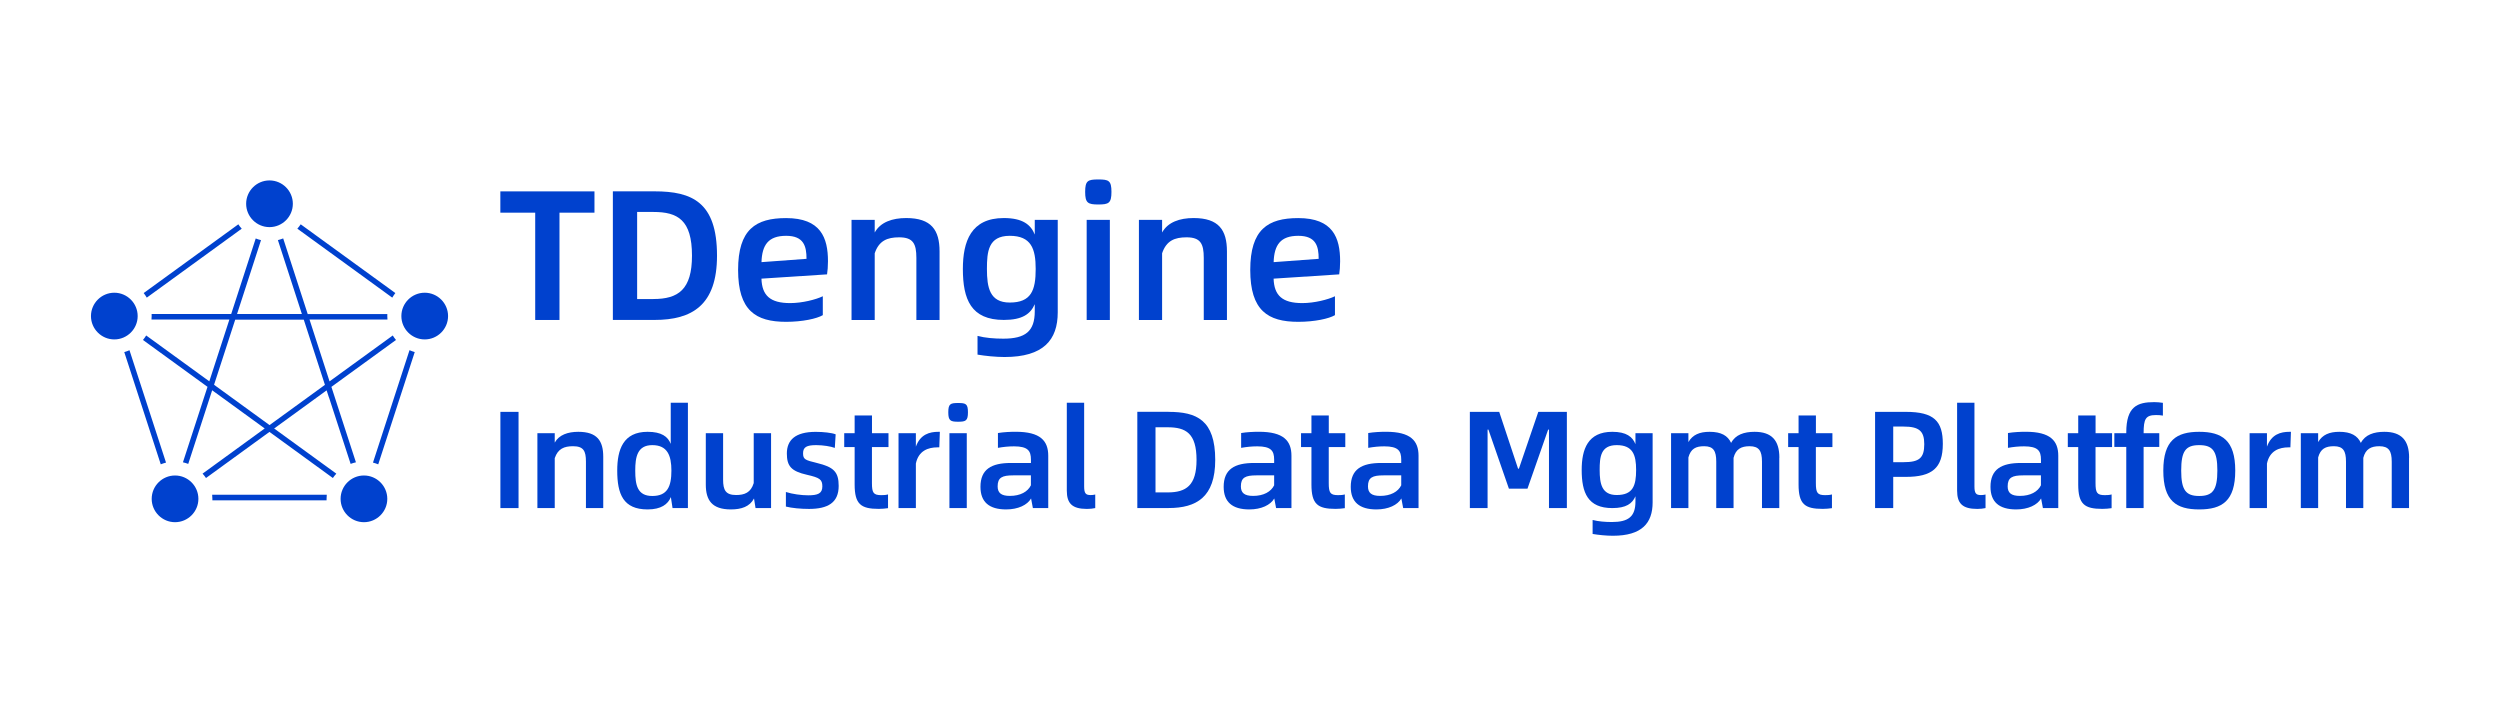
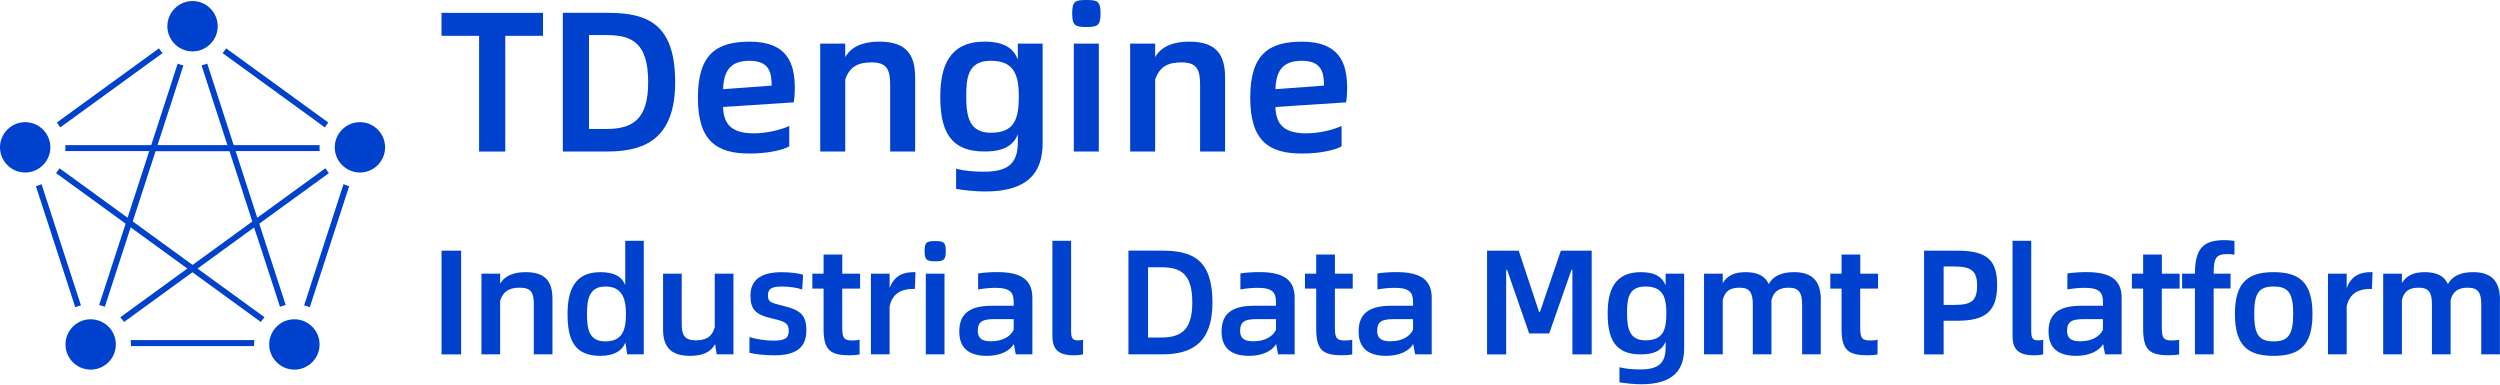
- <svg xmlns="http://www.w3.org/2000/svg" version="1.1" viewBox="0 0 595.28 169.89">
+ <svg xmlns="http://www.w3.org/2000/svg" version="1.1" viewBox="0 0 551.98 84.84">
  <g fill="#0041ce">
-     <path d="m141.56 50.64h-8.34v25.55h-5.78v-25.55h-8.3v-5.07h22.41v5.07z" />
-     <path d="m155.86 45.56c8.91 0 14.87 2.56 14.87 15.31 0 11.82-5.96 15.31-14.87 15.31h-9.93v-30.62h9.93zm-0.27 25.64c5.91 0 9.18-2.25 9.18-10.32 0-8.52-3.4-10.41-9.18-10.41h-3.88v20.74h3.88z" />
-     <path d="M196.93,65.33l-15.62,1.02c.13,4.01,2.07,5.82,6.84,5.82,2.87,0,6.13-.84,7.77-1.63v4.5c-1.41.84-4.85,1.59-8.74,1.59-7.24,0-11.43-2.69-11.43-12.35s4.19-12.35,11.43-12.35c8.25,0,9.97,4.68,9.97,10.28,0,1.19-.09,2.29-.22,3.13ZM192.04,61.62c0-2.96-.62-5.47-4.85-5.47s-5.74,2.16-5.87,6.27l10.72-.79Z" />
-     <path d="M223.72,59.86v16.33h-5.52v-14.78c0-3.35-.75-4.9-4.1-4.9-2.82,0-4.81.79-5.82,3.8v15.88h-5.52v-23.83h5.52v3c1.37-2.47,4.19-3.44,7.5-3.44,6,0,7.94,2.87,7.94,7.94Z" />
-     <path d="M251.86,52.36v22.02c0,6.57-3.4,10.63-12.66,10.63-2.12,0-4.68-.27-6.44-.57v-4.46c1.81.49,4.06.66,6.13.66,5.25,0,7.5-1.72,7.5-6.53v-1.68c-1.02,2.34-2.96,3.75-7.37,3.75-7.81,0-9.75-4.9-9.75-12.13,0-6.57,1.94-12.13,9.75-12.13,4.5,0,6.44,1.59,7.37,3.93v-3.49h5.47ZM246.61,64.05c0-4.81-1.06-7.9-6.18-7.9s-5.43,3.79-5.43,7.9c0,4.41.66,7.99,5.43,7.99,5.12,0,6.18-2.91,6.18-7.99Z" />
-     <path d="M258.39,45.69c0-2.69.66-2.96,3.13-2.96s3.13.26,3.13,2.96-.66,3-3.13,3-3.13-.35-3.13-3ZM258.75,52.36h5.52v23.83h-5.52v-23.83Z" />
-     <path d="M292.15,59.86v16.33h-5.52v-14.78c0-3.35-.75-4.9-4.1-4.9-2.82,0-4.81.79-5.82,3.8v15.88h-5.52v-23.83h5.52v3c1.37-2.47,4.19-3.44,7.5-3.44,6,0,7.94,2.87,7.94,7.94Z" />
-     <path d="M318.88,65.33l-15.62,1.02c.13,4.01,2.07,5.82,6.84,5.82,2.87,0,6.13-.84,7.77-1.63v4.5c-1.41.84-4.85,1.59-8.74,1.59-7.24,0-11.43-2.69-11.43-12.35s4.19-12.35,11.43-12.35c8.25,0,9.97,4.68,9.97,10.28,0,1.19-.09,2.29-.22,3.13ZM313.99,61.62c0-2.96-.62-5.47-4.85-5.47s-5.74,2.16-5.87,6.27l10.72-.79Z" />
-     <path d="M64.17,42.96c3.06,0,5.56,2.5,5.56,5.56s-2.5,5.56-5.56,5.56-5.56-2.5-5.56-5.56,2.5-5.56,5.56-5.56h0ZM27.22,69.7c3.06,0,5.56,2.5,5.56,5.56s-2.5,5.56-5.56,5.56-5.56-2.5-5.56-5.56,2.5-5.56,5.56-5.56h0ZM41.68,113.22c3.06,0,5.56,2.5,5.56,5.56s-2.5,5.56-5.56,5.56-5.56-2.5-5.56-5.56,2.5-5.56,5.56-5.56h0ZM86.66,113.22c3.06,0,5.56,2.5,5.56,5.56s-2.5,5.56-5.56,5.56-5.56-2.5-5.56-5.56,2.5-5.56,5.56-5.56h0ZM72.33,76.11h-16.32s-5.04,15.51-5.04,15.51l13.21,9.6,13.19-9.58-5.04-15.53h0ZM56.44,74.78l5.71-17.6c-.43-.1-.85-.23-1.26-.4l-5.84,17.99h-18.95c0,.16.01.32.01.49,0,.28-.01.56-.04.83h18.55s-4.78,14.71-4.78,14.71l-15.03-10.92c-.23.38-.49.73-.77,1.07l12.78,9.28h0s2.59,1.88,2.59,1.88l-.81,2.48h0s-5.04,15.49-5.04,15.49c.43.1.86.22,1.26.38l5.7-17.53,12.51,9.09-14.8,10.76c.3.32.57.67.82,1.04l15.11-10.98,15.1,10.98c.25-.37.52-.71.82-1.04l-14.8-10.75,12.49-9.08.54,1.66h.02s5.16,15.85,5.16,15.85c.41-.16.83-.28,1.26-.38l-5.84-17.96,2.57-1.87,12.81-9.3c-.28-.34-.54-.69-.77-1.07l-12.44,9.03-.35.26-2.26,1.64-4.77-14.72h18.56c-.03-.27-.04-.56-.04-.84,0-.16,0-.31.01-.47h-18.96s-5.84-18.01-5.84-18.01c-.41.16-.83.29-1.26.4l5.71,17.6h-15.46ZM34.21,69.78l22.54-16.37c.24.37.51.72.81,1.04l-22.61,16.42c-.22-.38-.47-.75-.74-1.09h0ZM38.28,110.57l-8.69-26.73c.43-.12.84-.27,1.24-.45l8.7,26.76c-.43.11-.85.25-1.25.41h0ZM77.77,119.14h-27.2c0-.12,0-.24,0-.36,0-.33-.02-.65-.05-.97h27.29c-.03.32-.05.64-.05.97,0,.12,0,.24,0,.36h0ZM98.75,83.84l-8.69,26.73c-.4-.17-.82-.31-1.25-.42l8.7-26.77c.4.18.81.33,1.24.45h0ZM71.6,53.41l22.54,16.37c-.27.35-.52.71-.74,1.09l-22.6-16.42c.29-.33.56-.68.81-1.05h0ZM101.13,69.7c3.06,0,5.56,2.5,5.56,5.56s-2.5,5.56-5.56,5.56-5.56-2.5-5.56-5.56,2.5-5.56,5.56-5.56h0Z" fill-rule="evenodd" />
-     <path d="m119.15 98.07h4.32v22.91h-4.32v-22.91z" />
-     <path d="M143.64,108.76v12.21h-4.12v-11.06c0-2.51-.56-3.66-3.07-3.66-2.11,0-3.6.59-4.36,2.84v11.88h-4.13v-17.82h4.13v2.24c1.02-1.85,3.13-2.57,5.61-2.57,4.49,0,5.94,2.15,5.94,5.94Z" />
-     <path d="M163.8,95.89v25.08h-3.66l-.4-2.61c-.69,1.72-2.34,2.94-5.54,2.94-5.81,0-7.23-3.66-7.23-9.24,0-5.02,1.42-9.24,7.23-9.24,3.3,0,4.82,1.12,5.51,2.87v-9.8h4.09ZM159.87,112.06c0-3.6-.96-6.07-4.55-6.07s-4.06,2.87-4.06,6.07c0,3.43.5,6.04,4.06,6.04s4.55-2.21,4.55-6.04Z" />
-     <path d="M183.6,103.15v17.82h-3.7l-.36-2.28c-1.02,1.95-3,2.61-5.51,2.61-4.49,0-5.97-2.18-5.97-5.91v-12.24h4.12v11.06c0,2.47.59,3.66,3.1,3.66,1.98,0,3.5-.56,4.19-2.84v-11.88h4.13Z" />
-     <path d="M187.13,120.61v-3.46c1.55.5,3.7.79,5.31.79,2.28,0,3.37-.43,3.37-2.11s-.63-2.08-3.63-2.77c-3.83-.86-4.82-2.11-4.82-5.08,0-3.2,2.01-5.15,6.87-5.15,1.88,0,3.86.23,4.75.59l-.2,3.23c-.96-.36-2.81-.66-4.42-.66-2.28,0-3.14.46-3.14,1.95s.56,1.62,3.33,2.31c3.96.96,5.15,2.11,5.15,5.45,0,3.99-2.57,5.48-7.06,5.48-1.98,0-4.09-.2-5.51-.56Z" />
-     <path d="M207.62,106.45v8.58c0,2.31.36,2.87,2.21,2.87.63,0,1.12-.03,1.62-.17v3.27c-.69.1-1.45.17-2.21.17-4.26,0-5.74-1.12-5.74-5.81v-8.91h-2.48v-3.3h2.48v-4.22h4.13v4.22h3.93v3.3h-3.93Z" />
-     <path d="M223.79,102.82l-.13,3.7h-.43c-2.21,0-4.52.79-5.15,3.86v10.59h-4.13v-17.82h4.13v3.2c1.06-2.94,3.27-3.53,5.35-3.53h.36Z" />
-     <path d="M225.8,98.17c0-2.01.5-2.21,2.34-2.21s2.34.2,2.34,2.21-.5,2.25-2.34,2.25-2.34-.26-2.34-2.25ZM226.07,103.15h4.13v17.82h-4.13v-17.82Z" />
-     <path d="M249.6,108.53v12.44h-3.66l-.43-2.28c-.89,1.55-3.07,2.61-5.94,2.61-4.06,0-6.11-1.78-6.11-5.38,0-4.19,2.61-5.68,7.23-5.68h4.79v-.79c0-2.11-.73-3.17-4.03-3.17-1.29,0-2.54.13-3.83.36v-3.53c1.35-.23,2.97-.3,4.26-.3,5.84,0,7.72,2.15,7.72,5.71ZM245.47,115.53v-2.34h-4.22c-2.61,0-3.7.5-3.7,2.61,0,1.55.83,2.28,2.91,2.28,2.51,0,4.26-.99,5.02-2.54Z" />
-     <path d="M254.02,116.82v-20.93h4.13v19.94c0,1.68.4,2.05,1.55,2.05.36,0,.73-.03,1.09-.13v3.23c-.59.13-1.25.2-1.98.2-3.53,0-4.79-1.32-4.79-4.36Z" />
-     <path d="m278.24 98.07c6.67 0 11.12 1.91 11.12 11.45 0 8.85-4.46 11.45-11.12 11.45h-7.43v-22.91h7.43zm-0.2 19.18c4.42 0 6.87-1.68 6.87-7.72 0-6.37-2.54-7.79-6.87-7.79h-2.9v15.51h2.9z" />
-     <path d="M307.51,108.53v12.44h-3.66l-.43-2.28c-.89,1.55-3.07,2.61-5.94,2.61-4.06,0-6.11-1.78-6.11-5.38,0-4.19,2.61-5.68,7.23-5.68h4.79v-.79c0-2.11-.73-3.17-4.03-3.17-1.29,0-2.54.13-3.83.36v-3.53c1.35-.23,2.97-.3,4.26-.3,5.84,0,7.72,2.15,7.72,5.71ZM303.39,115.53v-2.34h-4.22c-2.61,0-3.7.5-3.7,2.61,0,1.55.83,2.28,2.91,2.28,2.51,0,4.26-.99,5.02-2.54Z" />
-     <path d="M316.39,106.45v8.58c0,2.31.36,2.87,2.21,2.87.63,0,1.12-.03,1.62-.17v3.27c-.69.1-1.45.17-2.21.17-4.26,0-5.74-1.12-5.74-5.81v-8.91h-2.48v-3.3h2.48v-4.22h4.13v4.22h3.93v3.3h-3.93Z" />
-     <path d="M337.77,108.53v12.44h-3.66l-.43-2.28c-.89,1.55-3.07,2.61-5.94,2.61-4.06,0-6.11-1.78-6.11-5.38,0-4.19,2.61-5.68,7.23-5.68h4.79v-.79c0-2.11-.73-3.17-4.03-3.17-1.29,0-2.54.13-3.83.36v-3.53c1.35-.23,2.97-.3,4.26-.3,5.84,0,7.72,2.15,7.72,5.71ZM333.65,115.53v-2.34h-4.22c-2.61,0-3.7.5-3.7,2.61,0,1.55.83,2.28,2.91,2.28,2.51,0,4.26-.99,5.02-2.54Z" />
-     <path d="M349.98,98.07h7l4.49,13.53h.2l4.62-13.53h6.8v22.91h-4.26v-18.68h-.2l-4.92,14.06h-4.42l-4.88-14.06h-.2v18.68h-4.22v-22.91Z" />
-     <path d="M393.51,103.15v16.47c0,4.92-2.54,7.95-9.47,7.95-1.58,0-3.5-.2-4.82-.43v-3.33c1.35.36,3.04.49,4.59.49,3.93,0,5.61-1.29,5.61-4.88v-1.25c-.76,1.75-2.21,2.81-5.51,2.81-5.84,0-7.29-3.66-7.29-9.08,0-4.92,1.45-9.08,7.29-9.08,3.37,0,4.82,1.19,5.51,2.94v-2.61h4.09ZM389.58,111.9c0-3.6-.79-5.91-4.62-5.91s-4.06,2.84-4.06,5.91c0,3.3.5,5.97,4.06,5.97,3.83,0,4.62-2.18,4.62-5.97Z" />
-     <path d="M423.67,108.99v11.98h-4.12v-11.06c0-2.51-.69-3.66-2.94-3.66-1.98,0-3.3.66-3.83,2.77v11.95h-4.12v-11.06c0-2.51-.66-3.66-2.87-3.66-1.98,0-3.2.59-3.76,2.67v12.05h-4.13v-17.82h4.13v2.11c1.02-1.75,2.67-2.44,5.05-2.44,2.77,0,4.32.92,5.12,2.64,1.02-1.95,3.1-2.64,5.58-2.64,4.09,0,5.91,2.05,5.91,6.17Z" />
-     <path d="M432.38,106.45v8.58c0,2.31.36,2.87,2.21,2.87.63,0,1.12-.03,1.62-.17v3.27c-.69.1-1.45.17-2.21.17-4.26,0-5.74-1.12-5.74-5.81v-8.91h-2.48v-3.3h2.48v-4.22h4.13v4.22h3.93v3.3h-3.93Z" />
-     <path d="m446.47 98.07h7.33c6.73 0 8.81 2.21 8.81 7.62 0 5.78-2.57 7.86-8.81 7.86h-3v7.43h-4.32v-22.91zm6.8 11.98c3.7 0 4.92-0.96 4.92-4.29 0-3.14-1.25-4.19-4.92-4.19h-2.47v8.48h2.47z" />
-     <path d="M466.01,116.82v-20.93h4.13v19.94c0,1.68.4,2.05,1.55,2.05.36,0,.73-.03,1.09-.13v3.23c-.59.13-1.25.2-1.98.2-3.53,0-4.79-1.32-4.79-4.36Z" />
-     <path d="M490.1,108.53v12.44h-3.66l-.43-2.28c-.89,1.55-3.07,2.61-5.94,2.61-4.06,0-6.11-1.78-6.11-5.38,0-4.19,2.61-5.68,7.23-5.68h4.79v-.79c0-2.11-.73-3.17-4.03-3.17-1.29,0-2.54.13-3.83.36v-3.53c1.35-.23,2.97-.3,4.26-.3,5.84,0,7.72,2.15,7.72,5.71ZM485.97,115.53v-2.34h-4.22c-2.61,0-3.7.5-3.7,2.61,0,1.55.83,2.28,2.91,2.28,2.51,0,4.26-.99,5.02-2.54Z" />
-     <path d="M498.97,106.45v8.58c0,2.31.36,2.87,2.21,2.87.63,0,1.12-.03,1.62-.17v3.27c-.69.1-1.45.17-2.21.17-4.26,0-5.74-1.12-5.74-5.81v-8.91h-2.48v-3.3h2.48v-4.22h4.13v4.22h3.93v3.3h-3.93Z" />
-     <path d="M510.42,103.15h3.73v3.27h-3.73v14.55h-4.13v-14.55h-2.84v-3.27h2.84v-.17c0-6.17,2.61-7.23,6.67-7.23.69,0,1.39.07,2.05.17v3.04c-.5-.1-1.06-.13-1.62-.13-2.48,0-2.97.89-2.97,4.32Z" />
-     <path d="m515.11 112.06c0-7.23 3.14-9.24 8.55-9.24s8.58 2.01 8.58 9.24-3.13 9.24-8.58 9.24-8.55-2.01-8.55-9.24zm12.87 0c0-4.62-1.06-6.07-4.32-6.07s-4.29 1.45-4.29 6.07 1.09 6.04 4.29 6.04 4.32-1.42 4.32-6.04z" />
-     <path d="M545.5,102.82l-.13,3.7h-.43c-2.21,0-4.52.79-5.15,3.86v10.59h-4.13v-17.82h4.13v3.2c1.06-2.94,3.27-3.53,5.35-3.53h.36Z" />
-     <path d="M573.62,108.99v11.98h-4.12v-11.06c0-2.51-.69-3.66-2.94-3.66-1.98,0-3.3.66-3.83,2.77v11.95h-4.12v-11.06c0-2.51-.66-3.66-2.87-3.66-1.98,0-3.2.59-3.76,2.67v12.05h-4.13v-17.82h4.13v2.11c1.02-1.75,2.67-2.44,5.05-2.44,2.77,0,4.32.92,5.12,2.64,1.02-1.95,3.1-2.64,5.58-2.64,4.09,0,5.91,2.05,5.91,6.17Z" />
+     <path d="M119.9,7.91h-8.34v25.55h-5.78V7.91h-8.3V2.84h22.41v5.07h0Z" />
+     <path d="M134.2,2.83c8.91,0,14.87,2.56,14.87,15.31,0,11.82-5.96,15.31-14.87,15.31h-9.93V2.83h9.93ZM133.93,28.47c5.91,0,9.18-2.25,9.18-10.32,0-8.52-3.4-10.41-9.18-10.41h-3.88v20.74h3.88Z" />
+     <path d="M175.27,22.6l-15.62,1.02c.13,4.01,2.07,5.82,6.84,5.82,2.87,0,6.13-.84,7.77-1.63v4.5c-1.41.84-4.85,1.59-8.74,1.59-7.24,0-11.43-2.69-11.43-12.35s4.19-12.35,11.43-12.35c8.25,0,9.97,4.68,9.97,10.28,0,1.19-.09,2.29-.22,3.13h0ZM170.38,18.89c0-2.96-.62-5.47-4.85-5.47s-5.74,2.16-5.87,6.27l10.72-.79h0Z" />
+     <path d="M202.06,17.13v16.33h-5.52v-14.78c0-3.35-.75-4.9-4.1-4.9-2.82,0-4.81.79-5.82,3.8v15.88h-5.52V9.63h5.52v3c1.37-2.47,4.19-3.44,7.5-3.44,6,0,7.94,2.87,7.94,7.94h0Z" />
+     <path d="M230.2,9.63v22.02c0,6.57-3.4,10.63-12.66,10.63-2.12,0-4.68-.27-6.44-.57v-4.46c1.81.49,4.06.66,6.13.66,5.25,0,7.5-1.72,7.5-6.53v-1.68c-1.02,2.34-2.96,3.75-7.37,3.75-7.81,0-9.75-4.9-9.75-12.13,0-6.57,1.94-12.13,9.75-12.13,4.5,0,6.44,1.59,7.37,3.93v-3.49s5.47,0,5.47,0ZM224.95,21.32c0-4.81-1.06-7.9-6.18-7.9s-5.43,3.79-5.43,7.9c0,4.41.66,7.99,5.43,7.99,5.12,0,6.18-2.91,6.18-7.99Z" />
+     <path d="M236.73,2.96c0-2.69.66-2.96,3.13-2.96s3.13.26,3.13,2.96-.66,3-3.13,3-3.13-.35-3.13-3ZM237.09,9.63h5.52v23.83h-5.52V9.63Z" />
+     <path d="M270.49,17.13v16.33h-5.52v-14.78c0-3.35-.75-4.9-4.1-4.9-2.82,0-4.81.79-5.82,3.8v15.88h-5.52V9.63h5.52v3c1.37-2.47,4.19-3.44,7.5-3.44,6,0,7.94,2.87,7.94,7.94Z" />
+     <path d="M297.22,22.6l-15.62,1.02c.13,4.01,2.07,5.82,6.84,5.82,2.87,0,6.13-.84,7.77-1.63v4.5c-1.41.84-4.85,1.59-8.74,1.59-7.24,0-11.43-2.69-11.43-12.35s4.19-12.35,11.43-12.35c8.25,0,9.97,4.68,9.97,10.28,0,1.19-.09,2.29-.22,3.13h0ZM292.33,18.89c0-2.96-.62-5.47-4.85-5.47s-5.74,2.16-5.87,6.27l10.72-.79h0Z" />
+     <path d="M42.51.23c3.06,0,5.56,2.5,5.56,5.56s-2.5,5.56-5.56,5.56-5.56-2.5-5.56-5.56S39.45.23,42.51.23h0ZM5.56,26.97c3.06,0,5.56,2.5,5.56,5.56s-2.5,5.56-5.56,5.56-5.56-2.5-5.56-5.56,2.5-5.56,5.56-5.56h0ZM20.02,70.49c3.06,0,5.56,2.5,5.56,5.56s-2.5,5.56-5.56,5.56-5.56-2.5-5.56-5.56,2.5-5.56,5.56-5.56h0ZM65,70.49c3.06,0,5.56,2.5,5.56,5.56s-2.5,5.56-5.56,5.56-5.56-2.5-5.56-5.56,2.5-5.56,5.56-5.56h0ZM50.67,33.38h-16.32l-5.04,15.51,13.21,9.6,13.19-9.58-5.04-15.53h0ZM34.78,32.05l5.71-17.6c-.43-.1-.85-.23-1.26-.4l-5.84,17.99H14.44c0,.16,0,.32,0,.49,0,.28,0,.56-.04.83h18.55l-4.78,14.71-15.03-10.92c-.23.38-.49.73-.77,1.07l12.78,9.28h0l2.59,1.88-.81,2.48h0l-5.04,15.49c.43.1.86.22,1.26.38l5.7-17.53,12.51,9.09-14.8,10.76c.3.32.57.67.82,1.04l15.11-10.98,15.1,10.98c.25-.37.52-.71.82-1.04l-14.8-10.75,12.49-9.08.54,1.66h.02l5.16,15.85c.41-.16.83-.28,1.26-.38l-5.84-17.96,2.57-1.87,12.81-9.3c-.28-.34-.54-.69-.77-1.07l-12.44,9.03-.35.26-2.26,1.64-4.77-14.72h18.56c-.03-.27-.04-.56-.04-.84,0-.16,0-.31.01-.47h-18.96l-5.84-18.01c-.41.16-.83.29-1.26.4l5.71,17.6h-15.46.02ZM12.55,27.05l22.54-16.37c.24.37.51.72.81,1.04L13.29,28.14c-.22-.38-.47-.75-.74-1.09h0ZM16.62,67.84l-8.69-26.73c.43-.12.84-.27,1.24-.45l8.7,26.76c-.43.11-.85.25-1.25.41h0ZM56.11,76.41h-27.2v-.36c0-.33-.02-.65-.05-.97h27.29c-.03.32-.05.64-.05.97v.36h.01ZM77.09,41.11l-8.69,26.73c-.4-.17-.82-.31-1.25-.42l8.7-26.77c.4.18.81.33,1.24.45h0ZM49.94,10.68l22.54,16.37c-.27.35-.52.71-.74,1.09l-22.6-16.42c.29-.33.56-.68.81-1.05h-.01ZM79.47,26.97c3.06,0,5.56,2.5,5.56,5.56s-2.5,5.56-5.56,5.56-5.56-2.5-5.56-5.56,2.5-5.56,5.56-5.56h0Z" fill-rule="evenodd" />
+     <path d="m97.49 55.34h4.32v22.91h-4.32s0-22.91 0-22.91z" />
+     <path d="M121.98,66.03v12.21h-4.12v-11.06c0-2.51-.56-3.66-3.07-3.66-2.11,0-3.6.59-4.36,2.84v11.88h-4.13v-17.82h4.13v2.24c1.02-1.85,3.13-2.57,5.61-2.57,4.49,0,5.94,2.15,5.94,5.94Z" />
+     <path d="M142.14,53.16v25.08h-3.66l-.4-2.61c-.69,1.72-2.34,2.94-5.54,2.94-5.81,0-7.23-3.66-7.23-9.24,0-5.02,1.42-9.24,7.23-9.24,3.3,0,4.82,1.12,5.51,2.87v-9.8s4.09,0,4.09,0ZM138.21,69.33c0-3.6-.96-6.07-4.55-6.07s-4.06,2.87-4.06,6.07c0,3.43.5,6.04,4.06,6.04s4.55-2.21,4.55-6.04Z" />
+     <path d="M161.94,60.42v17.82h-3.7l-.36-2.28c-1.02,1.95-3,2.61-5.51,2.61-4.49,0-5.97-2.18-5.97-5.91v-12.24h4.12v11.06c0,2.47.59,3.66,3.1,3.66,1.98,0,3.5-.56,4.19-2.84v-11.88h4.13,0Z" />
+     <path d="M165.47,77.88v-3.46c1.55.5,3.7.79,5.31.79,2.28,0,3.37-.43,3.37-2.11s-.63-2.08-3.63-2.77c-3.83-.86-4.82-2.11-4.82-5.08,0-3.2,2.01-5.15,6.87-5.15,1.88,0,3.86.23,4.75.59l-.2,3.23c-.96-.36-2.81-.66-4.42-.66-2.28,0-3.14.46-3.14,1.95s.56,1.62,3.33,2.31c3.96.96,5.15,2.11,5.15,5.45,0,3.99-2.57,5.48-7.06,5.48-1.98,0-4.09-.2-5.51-.56h0Z" />
+     <path d="M185.96,63.72v8.58c0,2.31.36,2.87,2.21,2.87.63,0,1.12-.03,1.62-.17v3.27c-.69.1-1.45.17-2.21.17-4.26,0-5.74-1.12-5.74-5.81v-8.91h-2.48v-3.3h2.48v-4.22h4.13v4.22h3.93v3.3h-3.94Z" />
+     <path d="M202.13,60.09l-.13,3.7h-.43c-2.21,0-4.52.79-5.15,3.86v10.59h-4.13v-17.82h4.13v3.2c1.06-2.94,3.27-3.53,5.35-3.53h.36,0Z" />
+     <path d="M204.14,55.44c0-2.01.5-2.21,2.34-2.21s2.34.2,2.34,2.21-.5,2.25-2.34,2.25-2.34-.26-2.34-2.25ZM204.41,60.42h4.13v17.82h-4.13v-17.82Z" />
+     <path d="M227.94,65.8v12.44h-3.66l-.43-2.28c-.89,1.55-3.07,2.61-5.94,2.61-4.06,0-6.11-1.78-6.11-5.38,0-4.19,2.61-5.68,7.23-5.68h4.79v-.79c0-2.11-.73-3.17-4.03-3.17-1.29,0-2.54.13-3.83.36v-3.53c1.35-.23,2.97-.3,4.26-.3,5.84,0,7.72,2.15,7.72,5.71h0ZM223.81,72.8v-2.34h-4.22c-2.61,0-3.7.5-3.7,2.61,0,1.55.83,2.28,2.91,2.28,2.51,0,4.26-.99,5.02-2.54h-.01Z" />
+     <path d="M232.36,74.09v-20.93h4.13v19.94c0,1.68.4,2.05,1.55,2.05.36,0,.73-.03,1.09-.13v3.23c-.59.13-1.25.2-1.98.2-3.53,0-4.79-1.32-4.79-4.36h0Z" />
+     <path d="m256.58 55.34c6.67 0 11.12 1.91 11.12 11.45 0 8.85-4.46 11.45-11.12 11.45h-7.43v-22.91h7.43zm-0.2 19.18c4.42 0 6.87-1.68 6.87-7.72 0-6.37-2.54-7.79-6.87-7.79h-2.9v15.51h2.9z" />
+     <path d="M285.85,65.8v12.44h-3.66l-.43-2.28c-.89,1.55-3.07,2.61-5.94,2.61-4.06,0-6.11-1.78-6.11-5.38,0-4.19,2.61-5.68,7.23-5.68h4.79v-.79c0-2.11-.73-3.17-4.03-3.17-1.29,0-2.54.13-3.83.36v-3.53c1.35-.23,2.97-.3,4.26-.3,5.84,0,7.72,2.15,7.72,5.71h0ZM281.73,72.8v-2.34h-4.22c-2.61,0-3.7.5-3.7,2.61,0,1.55.83,2.28,2.91,2.28,2.51,0,4.26-.99,5.02-2.54h0Z" />
+     <path d="M294.73,63.72v8.58c0,2.31.36,2.87,2.21,2.87.63,0,1.12-.03,1.62-.17v3.27c-.69.1-1.45.17-2.21.17-4.26,0-5.74-1.12-5.74-5.81v-8.91h-2.48v-3.3h2.48v-4.22h4.13v4.22h3.93v3.3h-3.94Z" />
+     <path d="M316.11,65.8v12.44h-3.66l-.43-2.28c-.89,1.55-3.07,2.61-5.94,2.61-4.06,0-6.11-1.78-6.11-5.38,0-4.19,2.61-5.68,7.23-5.68h4.79v-.79c0-2.11-.73-3.17-4.03-3.17-1.29,0-2.54.13-3.83.36v-3.53c1.35-.23,2.97-.3,4.26-.3,5.84,0,7.72,2.15,7.72,5.71h0ZM311.99,72.8v-2.34h-4.22c-2.61,0-3.7.5-3.7,2.61,0,1.55.83,2.28,2.91,2.28,2.51,0,4.26-.99,5.02-2.54h0Z" />
+     <path d="M328.32,55.34h7l4.49,13.53h.2l4.62-13.53h6.8v22.91h-4.26v-18.68h-.2l-4.92,14.06h-4.42l-4.88-14.06h-.2v18.68h-4.22v-22.91h0Z" />
+     <path d="M371.85,60.42v16.47c0,4.92-2.54,7.95-9.47,7.95-1.58,0-3.5-.2-4.82-.43v-3.33c1.35.36,3.04.49,4.59.49,3.93,0,5.61-1.29,5.61-4.88v-1.25c-.76,1.75-2.21,2.81-5.51,2.81-5.84,0-7.29-3.66-7.29-9.08,0-4.92,1.45-9.08,7.29-9.08,3.37,0,4.82,1.19,5.51,2.94v-2.61h4.09ZM367.92,69.17c0-3.6-.79-5.91-4.62-5.91s-4.06,2.84-4.06,5.91c0,3.3.5,5.97,4.06,5.97,3.83,0,4.62-2.18,4.62-5.97Z" />
+     <path d="M402.01,66.26v11.98h-4.12v-11.06c0-2.51-.69-3.66-2.94-3.66-1.98,0-3.3.66-3.83,2.77v11.95h-4.12v-11.06c0-2.51-.66-3.66-2.87-3.66-1.98,0-3.2.59-3.76,2.67v12.05h-4.13v-17.82h4.13v2.11c1.02-1.75,2.67-2.44,5.05-2.44,2.77,0,4.32.92,5.12,2.64,1.02-1.95,3.1-2.64,5.58-2.64,4.09,0,5.91,2.05,5.91,6.17h-.02Z" />
+     <path d="M410.72,63.72v8.58c0,2.31.36,2.87,2.21,2.87.63,0,1.12-.03,1.62-.17v3.27c-.69.1-1.45.17-2.21.17-4.26,0-5.74-1.12-5.74-5.81v-8.91h-2.48v-3.3h2.48v-4.22h4.13v4.22h3.93v3.3h-3.94Z" />
+     <path d="m424.81 55.34h7.33c6.73 0 8.81 2.21 8.81 7.62 0 5.78-2.57 7.86-8.81 7.86h-3v7.43h-4.32v-22.91zm6.8 11.98c3.7 0 4.92-0.96 4.92-4.29 0-3.14-1.25-4.19-4.92-4.19h-2.47v8.48h2.47z" />
+     <path d="M444.35,74.09v-20.93h4.13v19.94c0,1.68.4,2.05,1.55,2.05.36,0,.73-.03,1.09-.13v3.23c-.59.13-1.25.2-1.98.2-3.53,0-4.79-1.32-4.79-4.36h0Z" />
+     <path d="M468.44,65.8v12.44h-3.66l-.43-2.28c-.89,1.55-3.07,2.61-5.94,2.61-4.06,0-6.11-1.78-6.11-5.38,0-4.19,2.61-5.68,7.23-5.68h4.79v-.79c0-2.11-.73-3.17-4.03-3.17-1.29,0-2.54.13-3.83.36v-3.53c1.35-.23,2.97-.3,4.26-.3,5.84,0,7.72,2.15,7.72,5.71h0ZM464.31,72.8v-2.34h-4.22c-2.61,0-3.7.5-3.7,2.61,0,1.55.83,2.28,2.91,2.28,2.51,0,4.26-.99,5.02-2.54h0Z" />
+     <path d="M477.31,63.72v8.58c0,2.31.36,2.87,2.21,2.87.63,0,1.12-.03,1.62-.17v3.27c-.69.1-1.45.17-2.21.17-4.26,0-5.74-1.12-5.74-5.81v-8.91h-2.48v-3.3h2.48v-4.22h4.13v4.22h3.93v3.3h-3.94Z" />
+     <path d="M488.76,60.42h3.73v3.27h-3.73v14.55h-4.13v-14.55h-2.84v-3.27h2.84v-.17c0-6.17,2.61-7.23,6.67-7.23.69,0,1.39.07,2.05.17v3.04c-.5-.1-1.06-.13-1.62-.13-2.48,0-2.97.89-2.97,4.32Z" />
+     <path d="m493.45 69.33c0-7.23 3.14-9.24 8.55-9.24s8.58 2.01 8.58 9.24-3.13 9.24-8.58 9.24-8.55-2.01-8.55-9.24zm12.87 0c0-4.62-1.06-6.07-4.32-6.07s-4.29 1.45-4.29 6.07 1.09 6.04 4.29 6.04 4.32-1.42 4.32-6.04z" />
+     <path d="M523.84,60.09l-.13,3.7h-.43c-2.21,0-4.52.79-5.15,3.86v10.59h-4.13v-17.82h4.13v3.2c1.06-2.94,3.27-3.53,5.35-3.53h.36Z" />
+     <path d="M551.96,66.26v11.98h-4.12v-11.06c0-2.51-.69-3.66-2.94-3.66-1.98,0-3.3.66-3.83,2.77v11.95h-4.12v-11.06c0-2.51-.66-3.66-2.87-3.66-1.98,0-3.2.59-3.76,2.67v12.05h-4.13v-17.82h4.13v2.11c1.02-1.75,2.67-2.44,5.05-2.44,2.77,0,4.32.92,5.12,2.64,1.02-1.95,3.1-2.64,5.58-2.64,4.09,0,5.91,2.05,5.91,6.17h-.02Z" />
  </g>
</svg>
